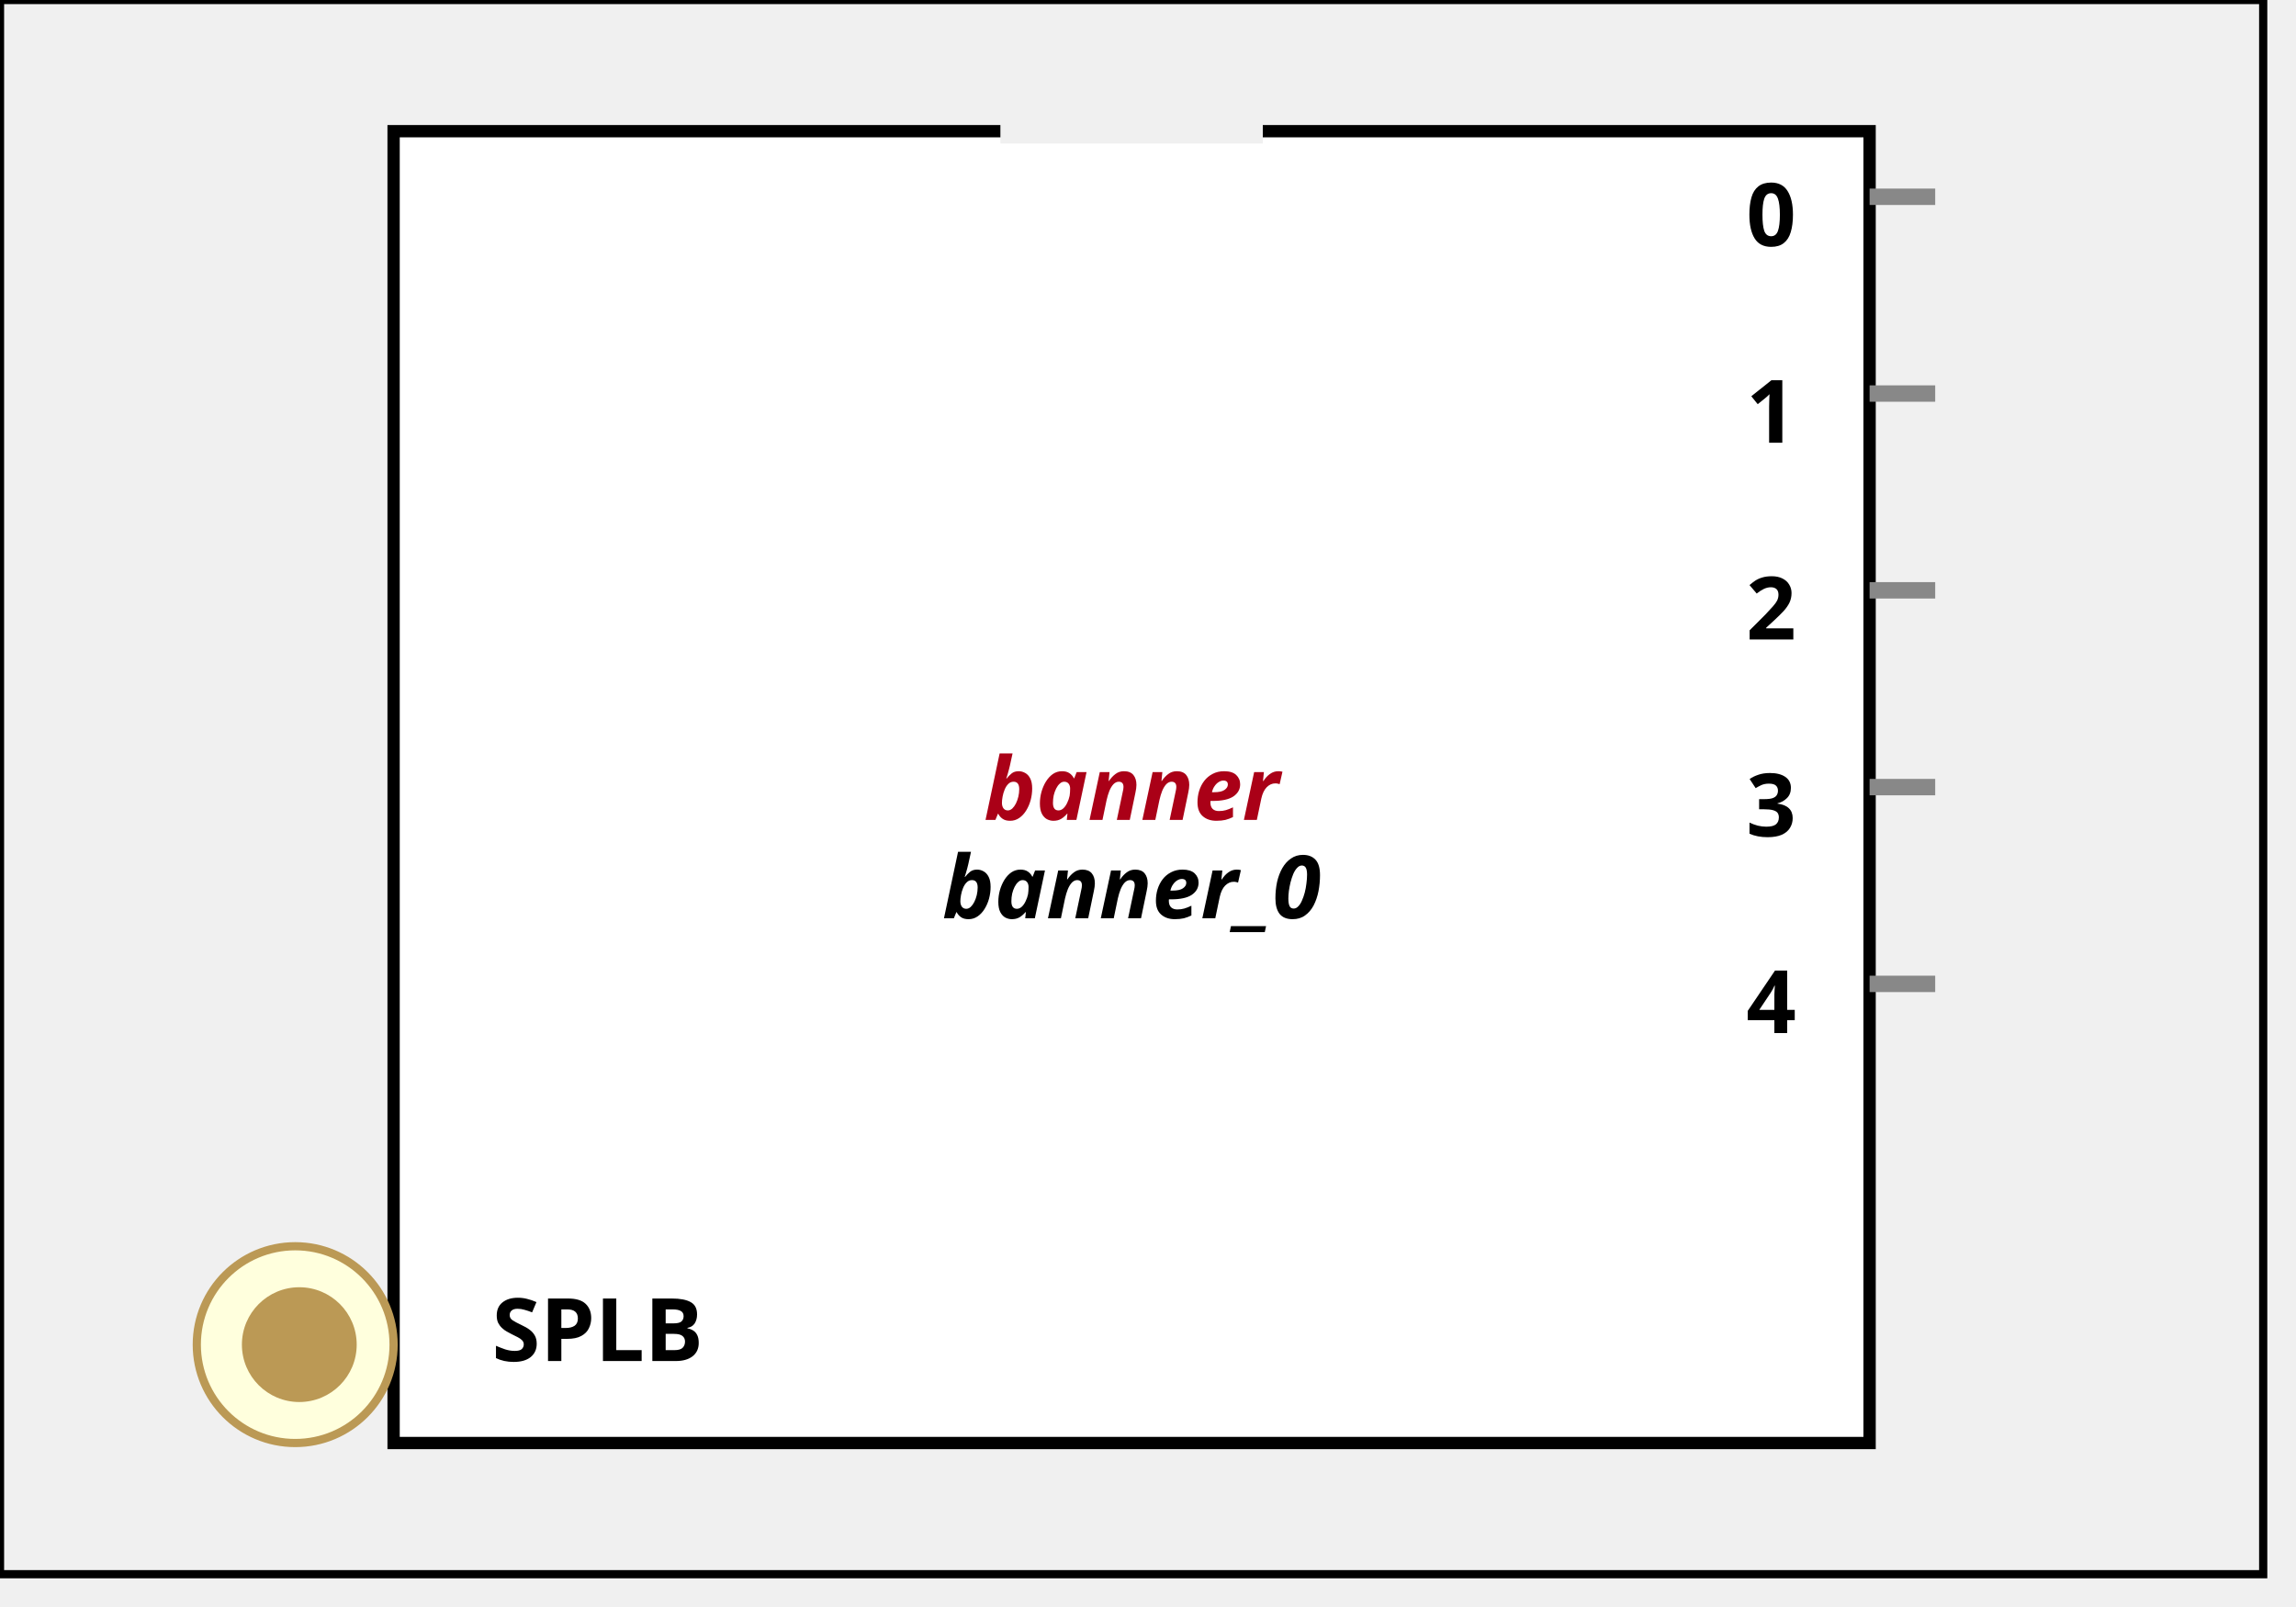
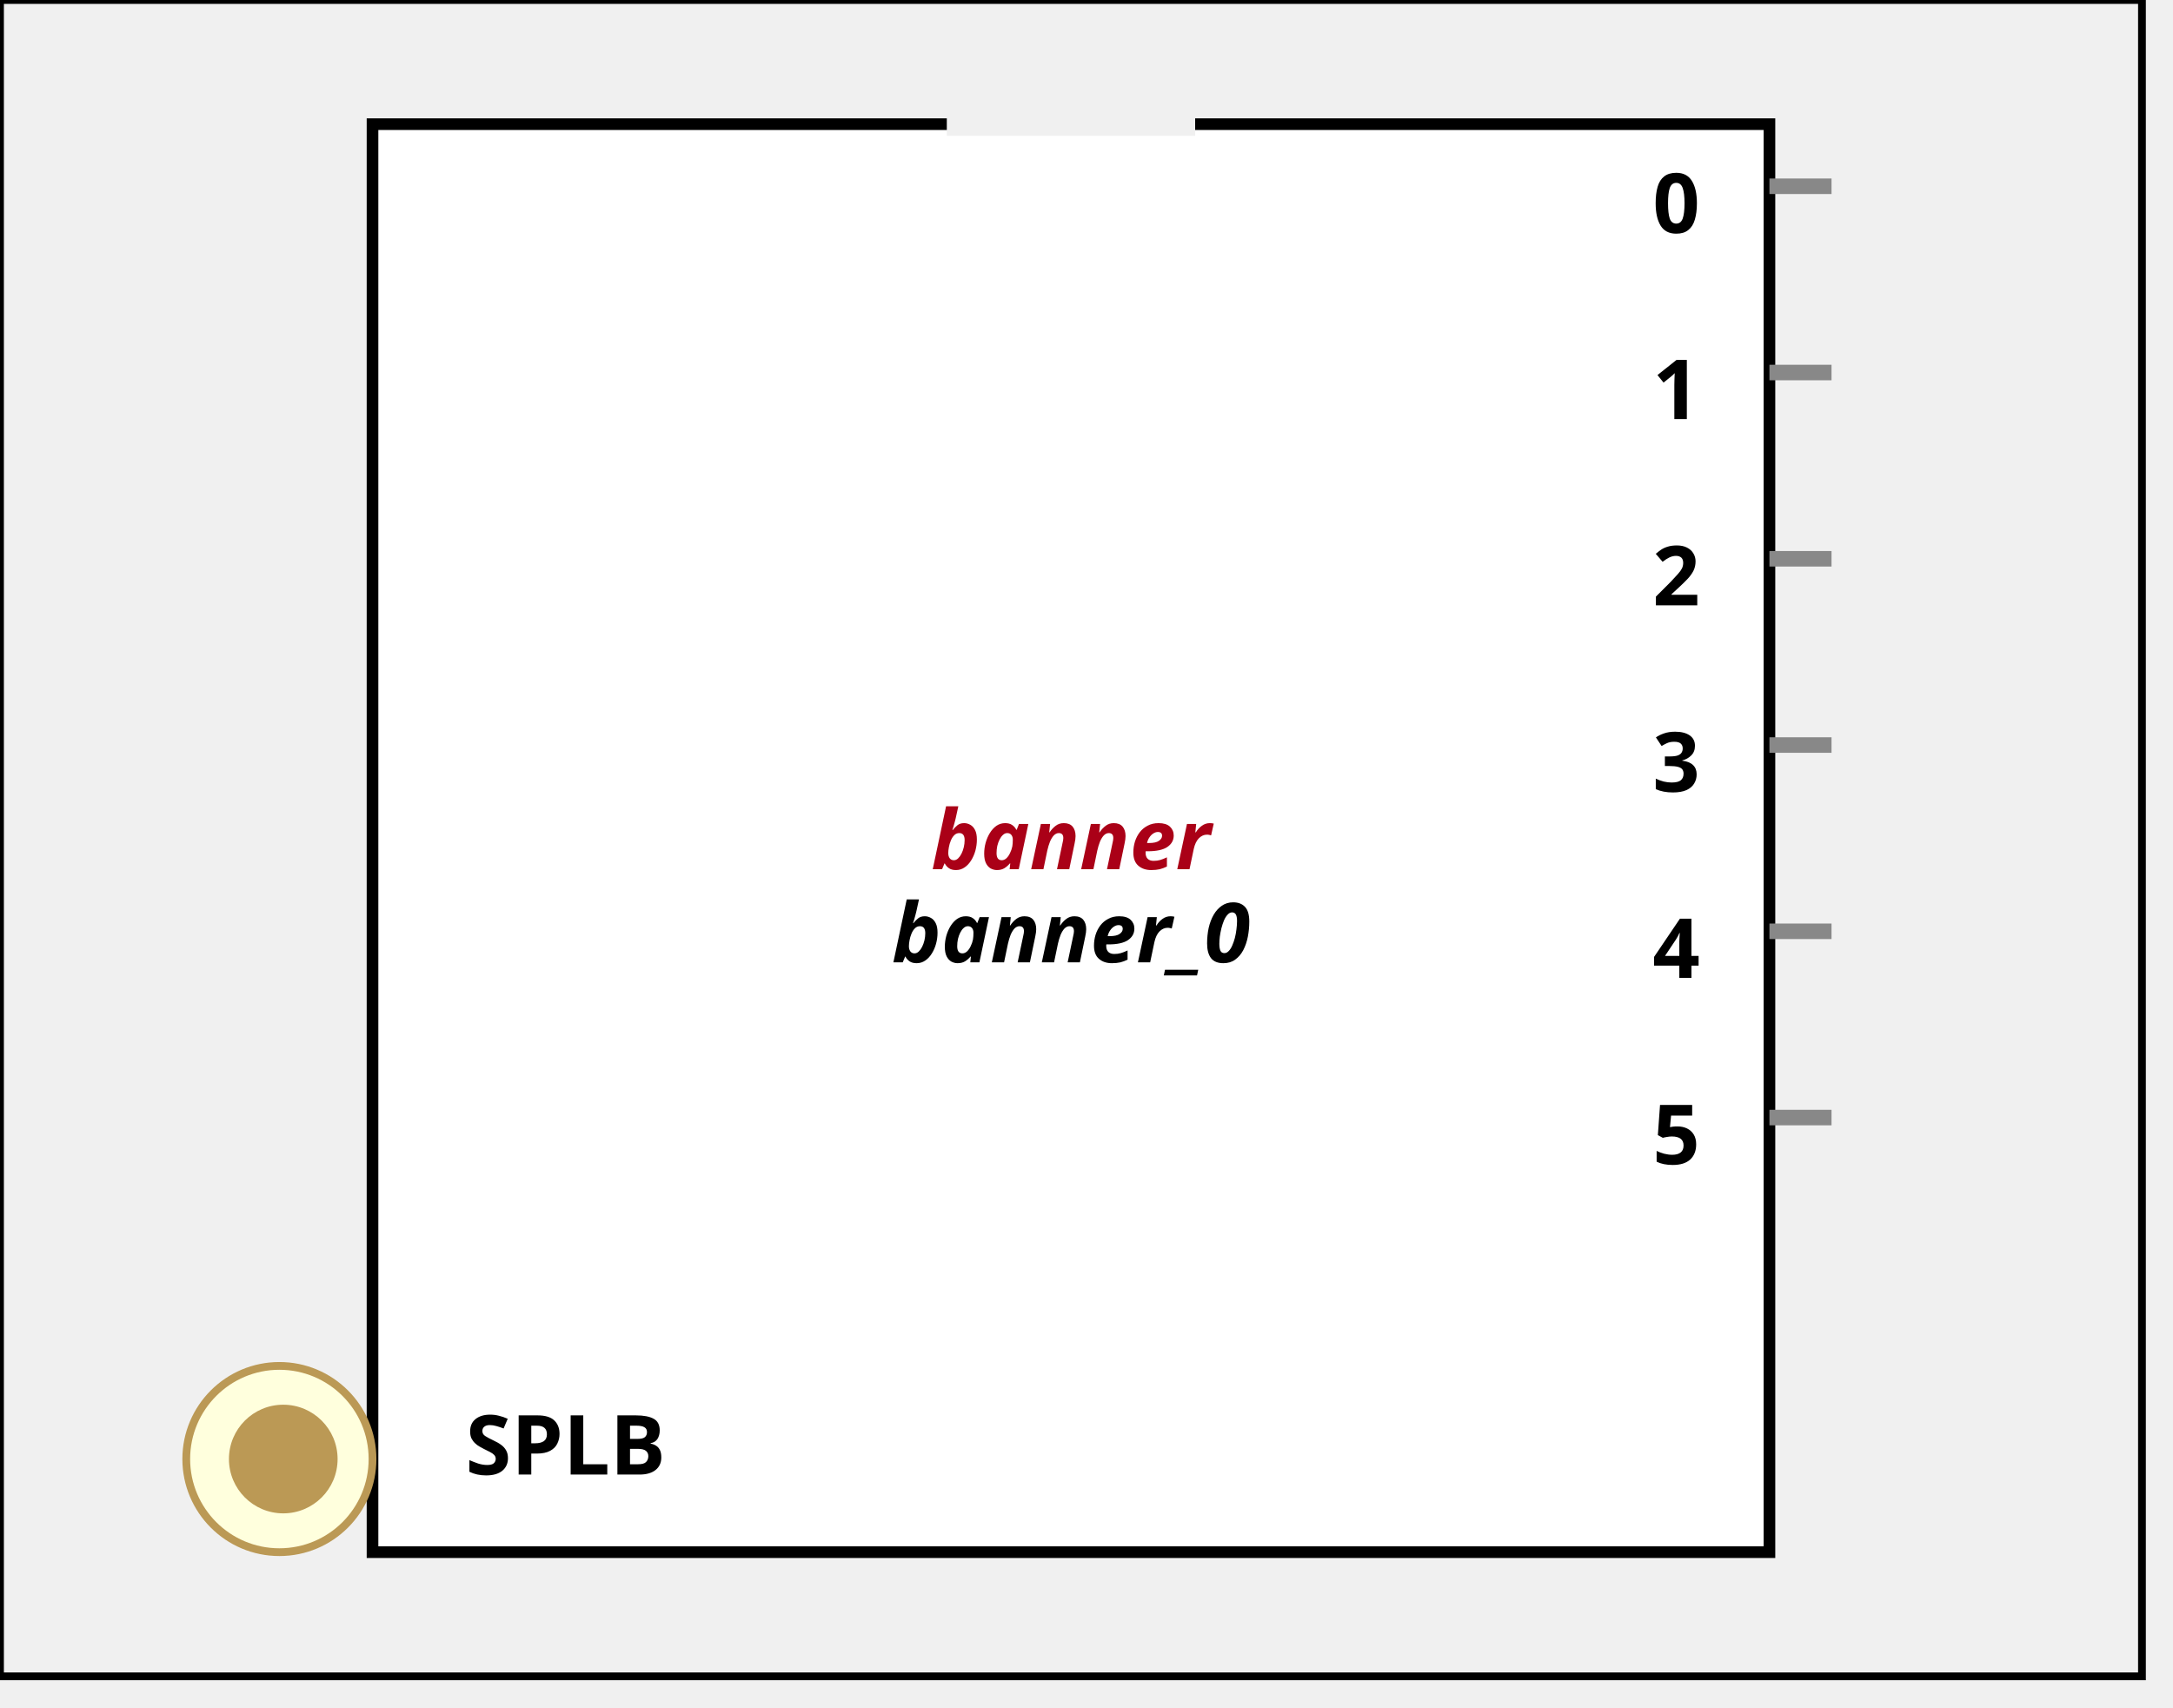
- <svg xmlns:xlink="http://www.w3.org/1999/xlink" width="280" height="196">
+ <svg xmlns:xlink="http://www.w3.org/1999/xlink" width="280" height="220">
  <defs>
    <g id="XIL_BifLabel">
      <rect x="0" y="0" rx="3" ry="3" width="32" height="16" style="fill:#990066; stroke:black; stroke-width:1" />
    </g>
    <g id="XIL_busconn_TARGET">
      <circle cx="12" cy="12" r="12" style="fill:#CC3399; stroke:#990066; stroke-width:1" />
      <circle cx="12.5" cy="12" r="7" style="fill:#990066; stroke:none;" />
    </g>
    <g id="XIL_busconn_INITIATOR">
      <rect x="0" y="0" width="24" height="24" style="fill:#CC3399; stroke:#990066; stroke-width:1" />
      <rect x="5.5" y="5" width="14" height="14" style="fill:#990066; stroke:none;" />
    </g>
    <g id="PLBV46_BifLabel">
      <rect x="0" y="0" rx="3" ry="3" width="32" height="16" style="fill:#BB9955; stroke:black; stroke-width:1" />
    </g>
    <g id="PLBV46_busconn_SLAVE">
      <circle cx="12" cy="12" r="12" style="fill:#FFFFDD; stroke:#BB9955; stroke-width:1" />
      <circle cx="12.5" cy="12" r="7" style="fill:#BB9955; stroke:none;" />
    </g>
    <g id="PLBV46_busconn_MASTER">
      <rect x="0" y="0" width="24" height="24" style="fill:#FFFFDD; stroke:#BB9955; stroke-width:1" />
      <rect x="5.5" y="5" width="14" height="14" style="fill:#BB9955; stroke:none;" />
    </g>
    <g id="KEY_BifLabel">
      <rect x="0" y="0" rx="3" ry="3" width="32" height="16" style="fill:#444444; stroke:black; stroke-width:1" />
    </g>
    <g id="KEY_busconn_SLAVE">
      <circle cx="12" cy="12" r="12" style="fill:#888888; stroke:#444444; stroke-width:1" />
      <circle cx="12.5" cy="12" r="7" style="fill:#444444; stroke:none;" />
    </g>
    <g id="KEY_busconn_MASTER">
      <rect x="0" y="0" width="24" height="24" style="fill:#888888; stroke:#444444; stroke-width:1" />
      <rect x="5.5" y="5" width="14" height="14" style="fill:#444444; stroke:none;" />
    </g>
    <g id="KEY_busconn_MASTER_SLAVE">
      <circle cx="12" cy="12" r="12" style="fill:#888888; stroke:#444444; stroke-width:1" />
      <circle cx="12.5" cy="12" r="7" style="fill:#444444; stroke:none;" />
      <rect x="0" y="12" width="24" height="12" style="fill:#888888; stroke:#444444; stroke-width:1" />
      <rect x="5.5" y="12" width="14" height="7" style="fill:#444444; stroke:none;" />
    </g>
    <g id="KEY_busconn_TARGET">
      <circle cx="12" cy="12" r="12" style="fill:#888888; stroke:#444444; stroke-width:1" />
      <circle cx="12.5" cy="12" r="7" style="fill:#444444; stroke:none;" />
    </g>
    <g id="KEY_busconn_INITIATOR">
      <rect x="0" y="0" width="24" height="24" style="fill:#888888; stroke:#444444; stroke-width:1" />
      <rect x="5.5" y="5" width="14" height="14" style="fill:#444444; stroke:none;" />
    </g>
    <g id="KEY_busconn_MONITOR">
      <rect x="0" y="0.5" width="24" height="7" style="fill:#444444; stroke:none;" />
      <rect x="0" y="16" width="24" height="7" style="fill:#444444; stroke:none;" />
    </g>
    <g id="KEY_busconn_USER">
      <circle cx="12" cy="12" r="12" style="fill:#888888; stroke:#444444; stroke-width:1" />
      <circle cx="12.5" cy="12" r="7" style="fill:#444444; stroke:none;" />
    </g>
    <g id="KEY_busconn_TRANSPARENT">
      <circle cx="12" cy="12" r="12" style="fill:#FFFFFF; stroke:#444444; stroke-width:1" />
      <circle cx="12.5" cy="12" r="7" style="fill:#FFFFFF; stroke:none;" />
    </g>
    <g id="HCurve" overflow="visible">
      <path d="m 0  0,      a 16 16, 0,0,0, 32,0,     z" style="fill:#F0F0F0;fill-opacity:1;stroke:black;stroke-width:1.5" />
      <line x1="0" y1="0" x2="32" y2="0" style="stroke:#F0F0F0;stroke-width:3" />
    </g>
    <g id="IPD_StandardBody">
-       <rect x="0" y="0" width="276" height="192" style="fill:#F0F0F0;fill-opacity: 1.0; stroke:#000000; stroke-width:1" />
-       <rect x="48" y="16" width="180" height="160" style="fill:#FFFFFF; fill-opacity: 1.0; stroke:#000000; stroke-width:1.5" />
+       <rect x="0" y="0" width="276" height="216" style="fill:#F0F0F0;fill-opacity: 1.0; stroke:#000000; stroke-width:1" />
+       <rect x="48" y="16" width="180" height="184" style="fill:#FFFFFF; fill-opacity: 1.0; stroke:#000000; stroke-width:1.5" />
      <use x="122" y="16" xlink:href="#HCurve" />
    </g>
    <g id="IPD_PORT">
      <rect width="8" height="8" style="fill:#888888;stroke-width:1;stroke:black;" />
    </g>
    <g id="IPD_SPort">
      <line x1="0" y1="0" x2="8" y2="0" style="stroke:#888888;stroke-width:2;stroke-opacity:1" />
    </g>
    <g id="IPD_PortClk">
      <line x1="0" y1="0" x2="7" y2="3" style="stroke:#000000;stroke-width:1;stroke-opacity:1" />
      <line x1="7" y1="3" x2="0" y2="7" style="stroke:#000000;stroke-width:1;stroke-opacity:1" />
    </g>
  </defs>
  <use x="0" y="0" xlink:href="#IPD_StandardBody" />
-   <text x="138" y="100" fill="#AA0017" stroke="none" font-size="8pt" font-style="italic" font-weight="bold" text-anchor="middle" font-family="Verdana Arial Helvetica san-serif">banner</text>
-   <text x="138" y="112" fill="#000000" stroke="none" font-size="8pt" font-style="italic" font-weight="bold" text-anchor="middle" font-family="Courier Arial Helvetica san-serif">banner_0</text>
+   <text x="138" y="112" fill="#AA0017" stroke="none" font-size="8pt" font-style="italic" font-weight="bold" text-anchor="middle" font-family="Verdana Arial Helvetica san-serif">banner</text>
+   <text x="138" y="124" fill="#000000" stroke="none" font-size="8pt" font-style="italic" font-weight="bold" text-anchor="middle" font-family="Courier Arial Helvetica san-serif">banner_0</text>
  <use x="228" y="24" xlink:href="#IPD_SPort" />
  <text x="216" y="30" fill="#000000" stroke="none" font-size="8pt" font-style="normal" font-weight="bold" text-anchor="middle" font-family="Verdana Arial Helvetica san-serif">0</text>
  <use x="228" y="48" xlink:href="#IPD_SPort" />
  <text x="216" y="54" fill="#000000" stroke="none" font-size="8pt" font-style="normal" font-weight="bold" text-anchor="middle" font-family="Verdana Arial Helvetica san-serif">1</text>
  <use x="228" y="72" xlink:href="#IPD_SPort" />
  <text x="216" y="78" fill="#000000" stroke="none" font-size="8pt" font-style="normal" font-weight="bold" text-anchor="middle" font-family="Verdana Arial Helvetica san-serif">2</text>
  <use x="228" y="96" xlink:href="#IPD_SPort" />
  <text x="216" y="102" fill="#000000" stroke="none" font-size="8pt" font-style="normal" font-weight="bold" text-anchor="middle" font-family="Verdana Arial Helvetica san-serif">3</text>
  <use x="228" y="120" xlink:href="#IPD_SPort" />
  <text x="216" y="126" fill="#000000" stroke="none" font-size="8pt" font-style="normal" font-weight="bold" text-anchor="middle" font-family="Verdana Arial Helvetica san-serif">4</text>
-   <use x="24" y="152" xlink:href="#PLBV46_busconn_SLAVE" />
-   <text x="60" y="166" fill="#000000" stroke="none" font-size="8pt" font-style="normal" font-weight="bold" font-family="Verdana Arial Helvetica san-serif">SPLB</text>
+   <use x="228" y="144" xlink:href="#IPD_SPort" />
+   <text x="216" y="150" fill="#000000" stroke="none" font-size="8pt" font-style="normal" font-weight="bold" text-anchor="middle" font-family="Verdana Arial Helvetica san-serif">5</text>
+   <use x="24" y="176" xlink:href="#PLBV46_busconn_SLAVE" />
+   <text x="60" y="190" fill="#000000" stroke="none" font-size="8pt" font-style="normal" font-weight="bold" font-family="Verdana Arial Helvetica san-serif">SPLB</text>
</svg>
